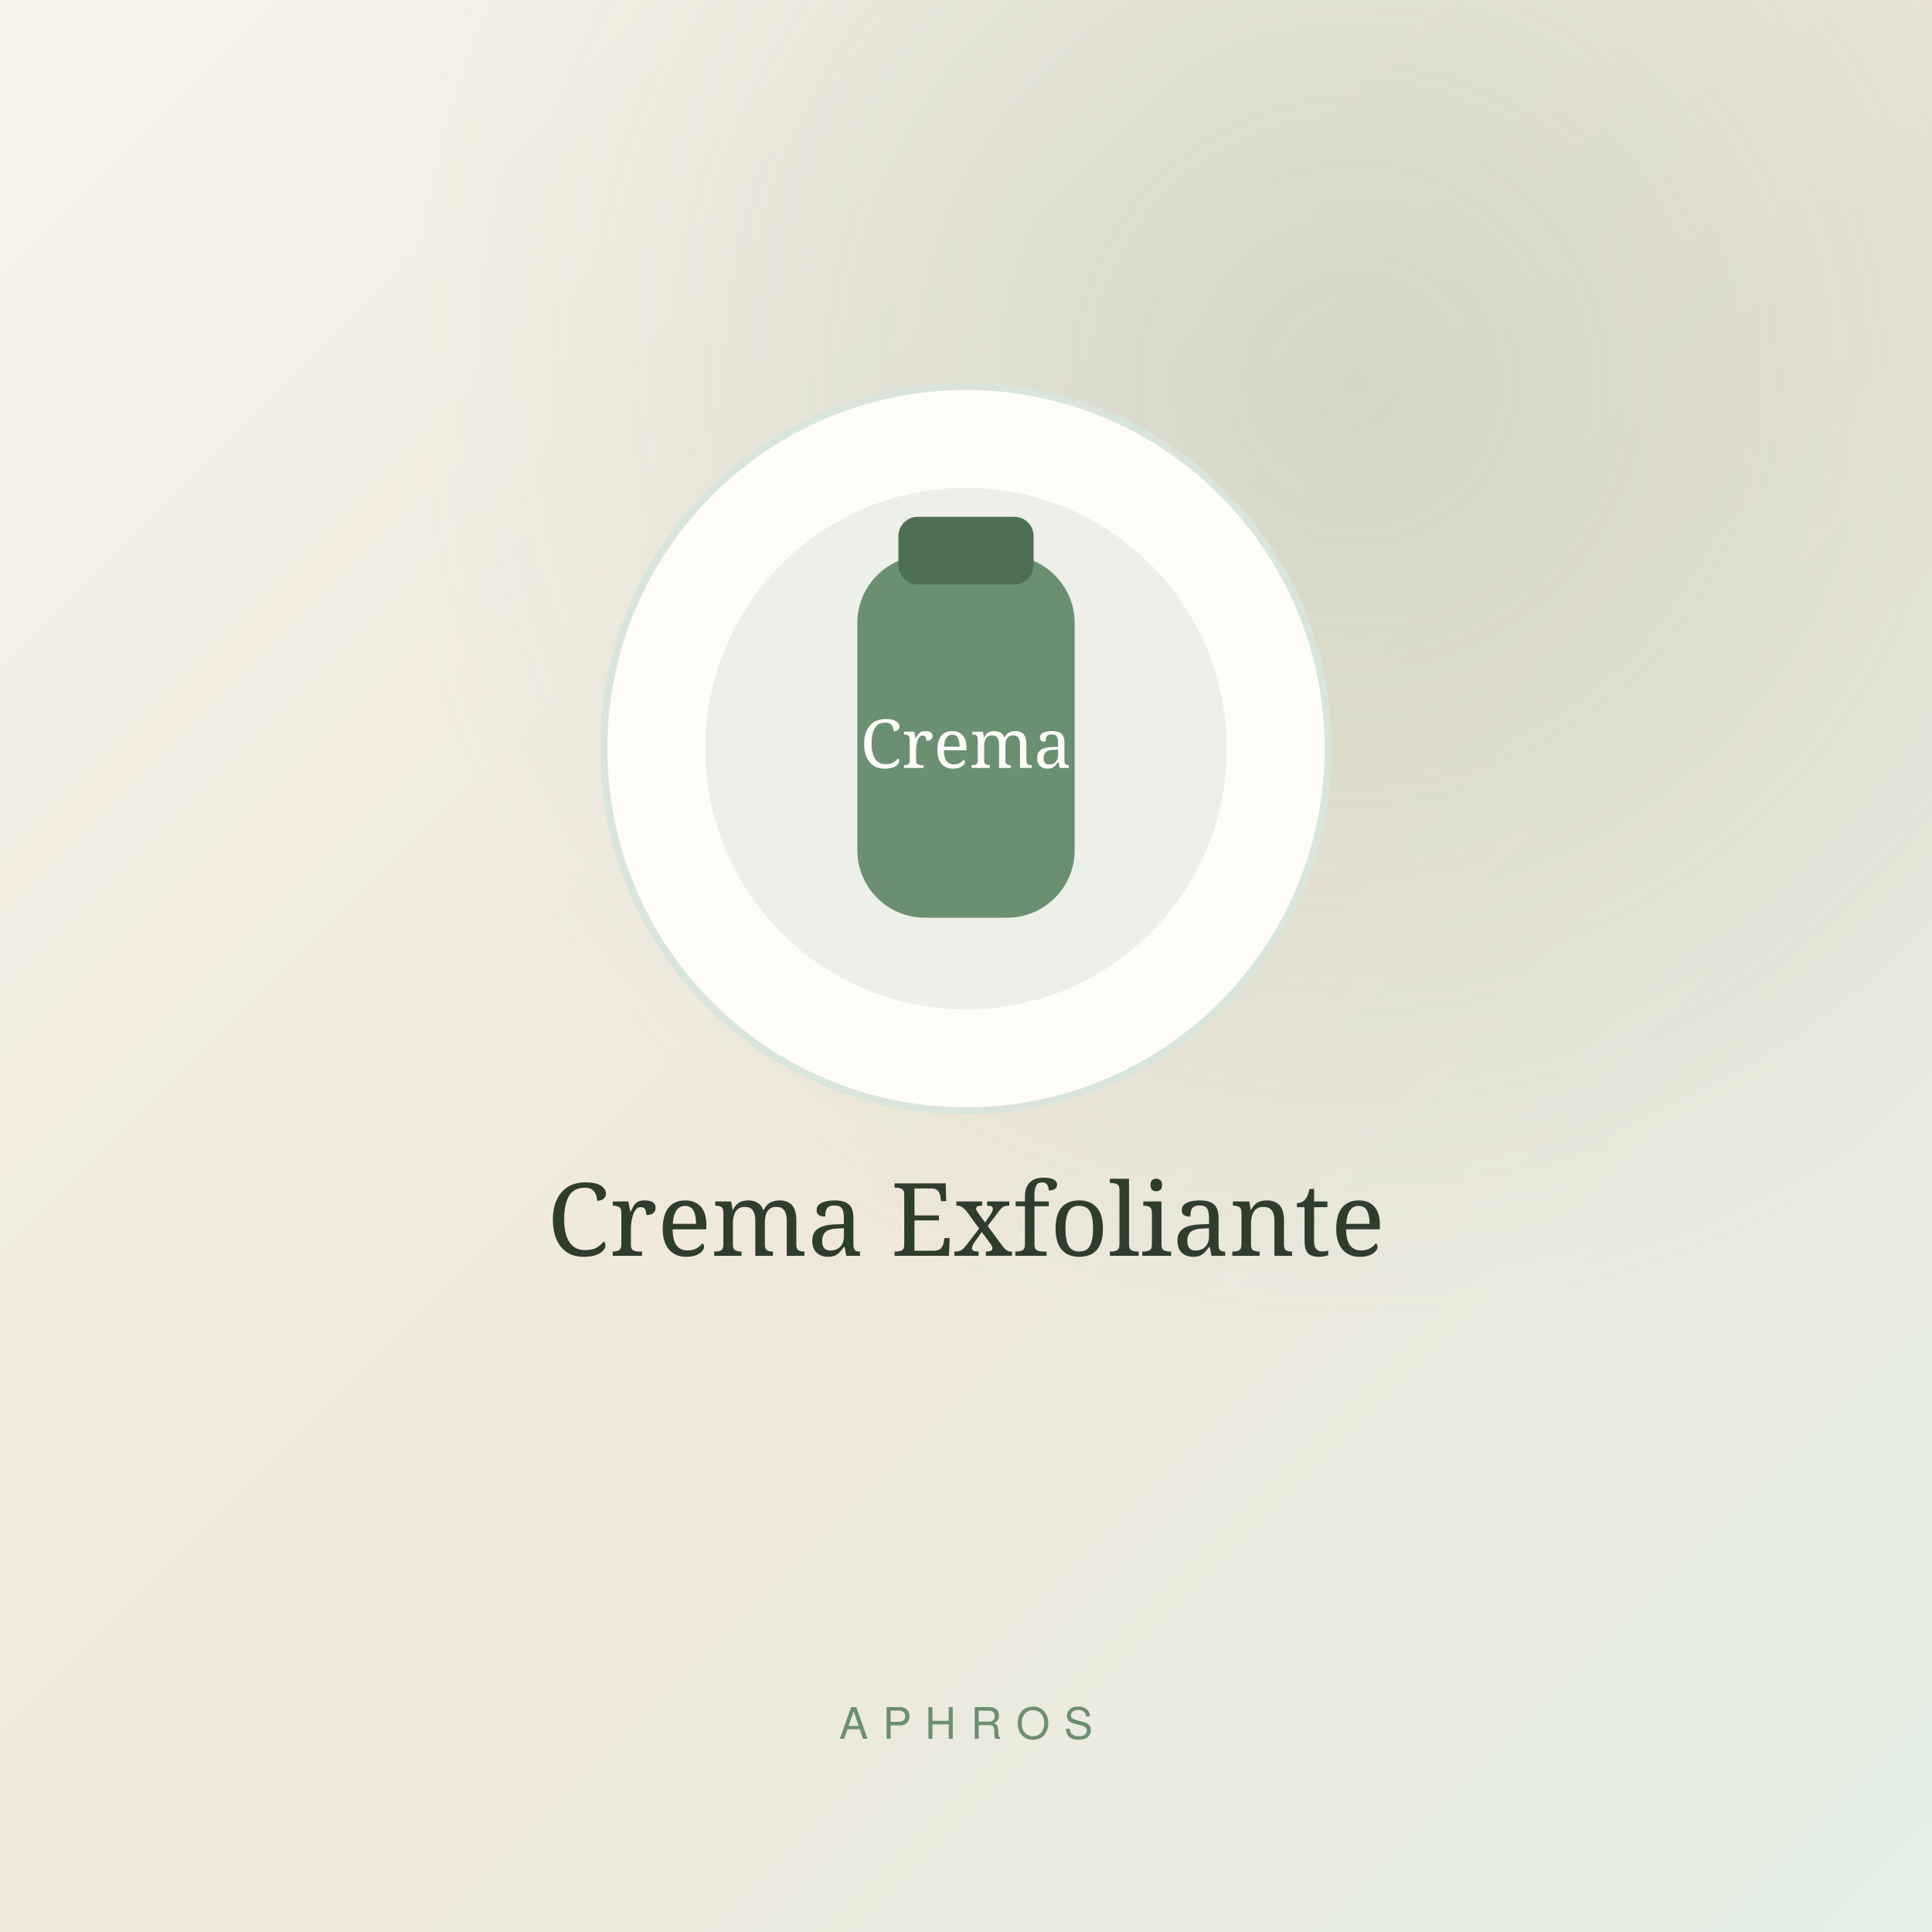
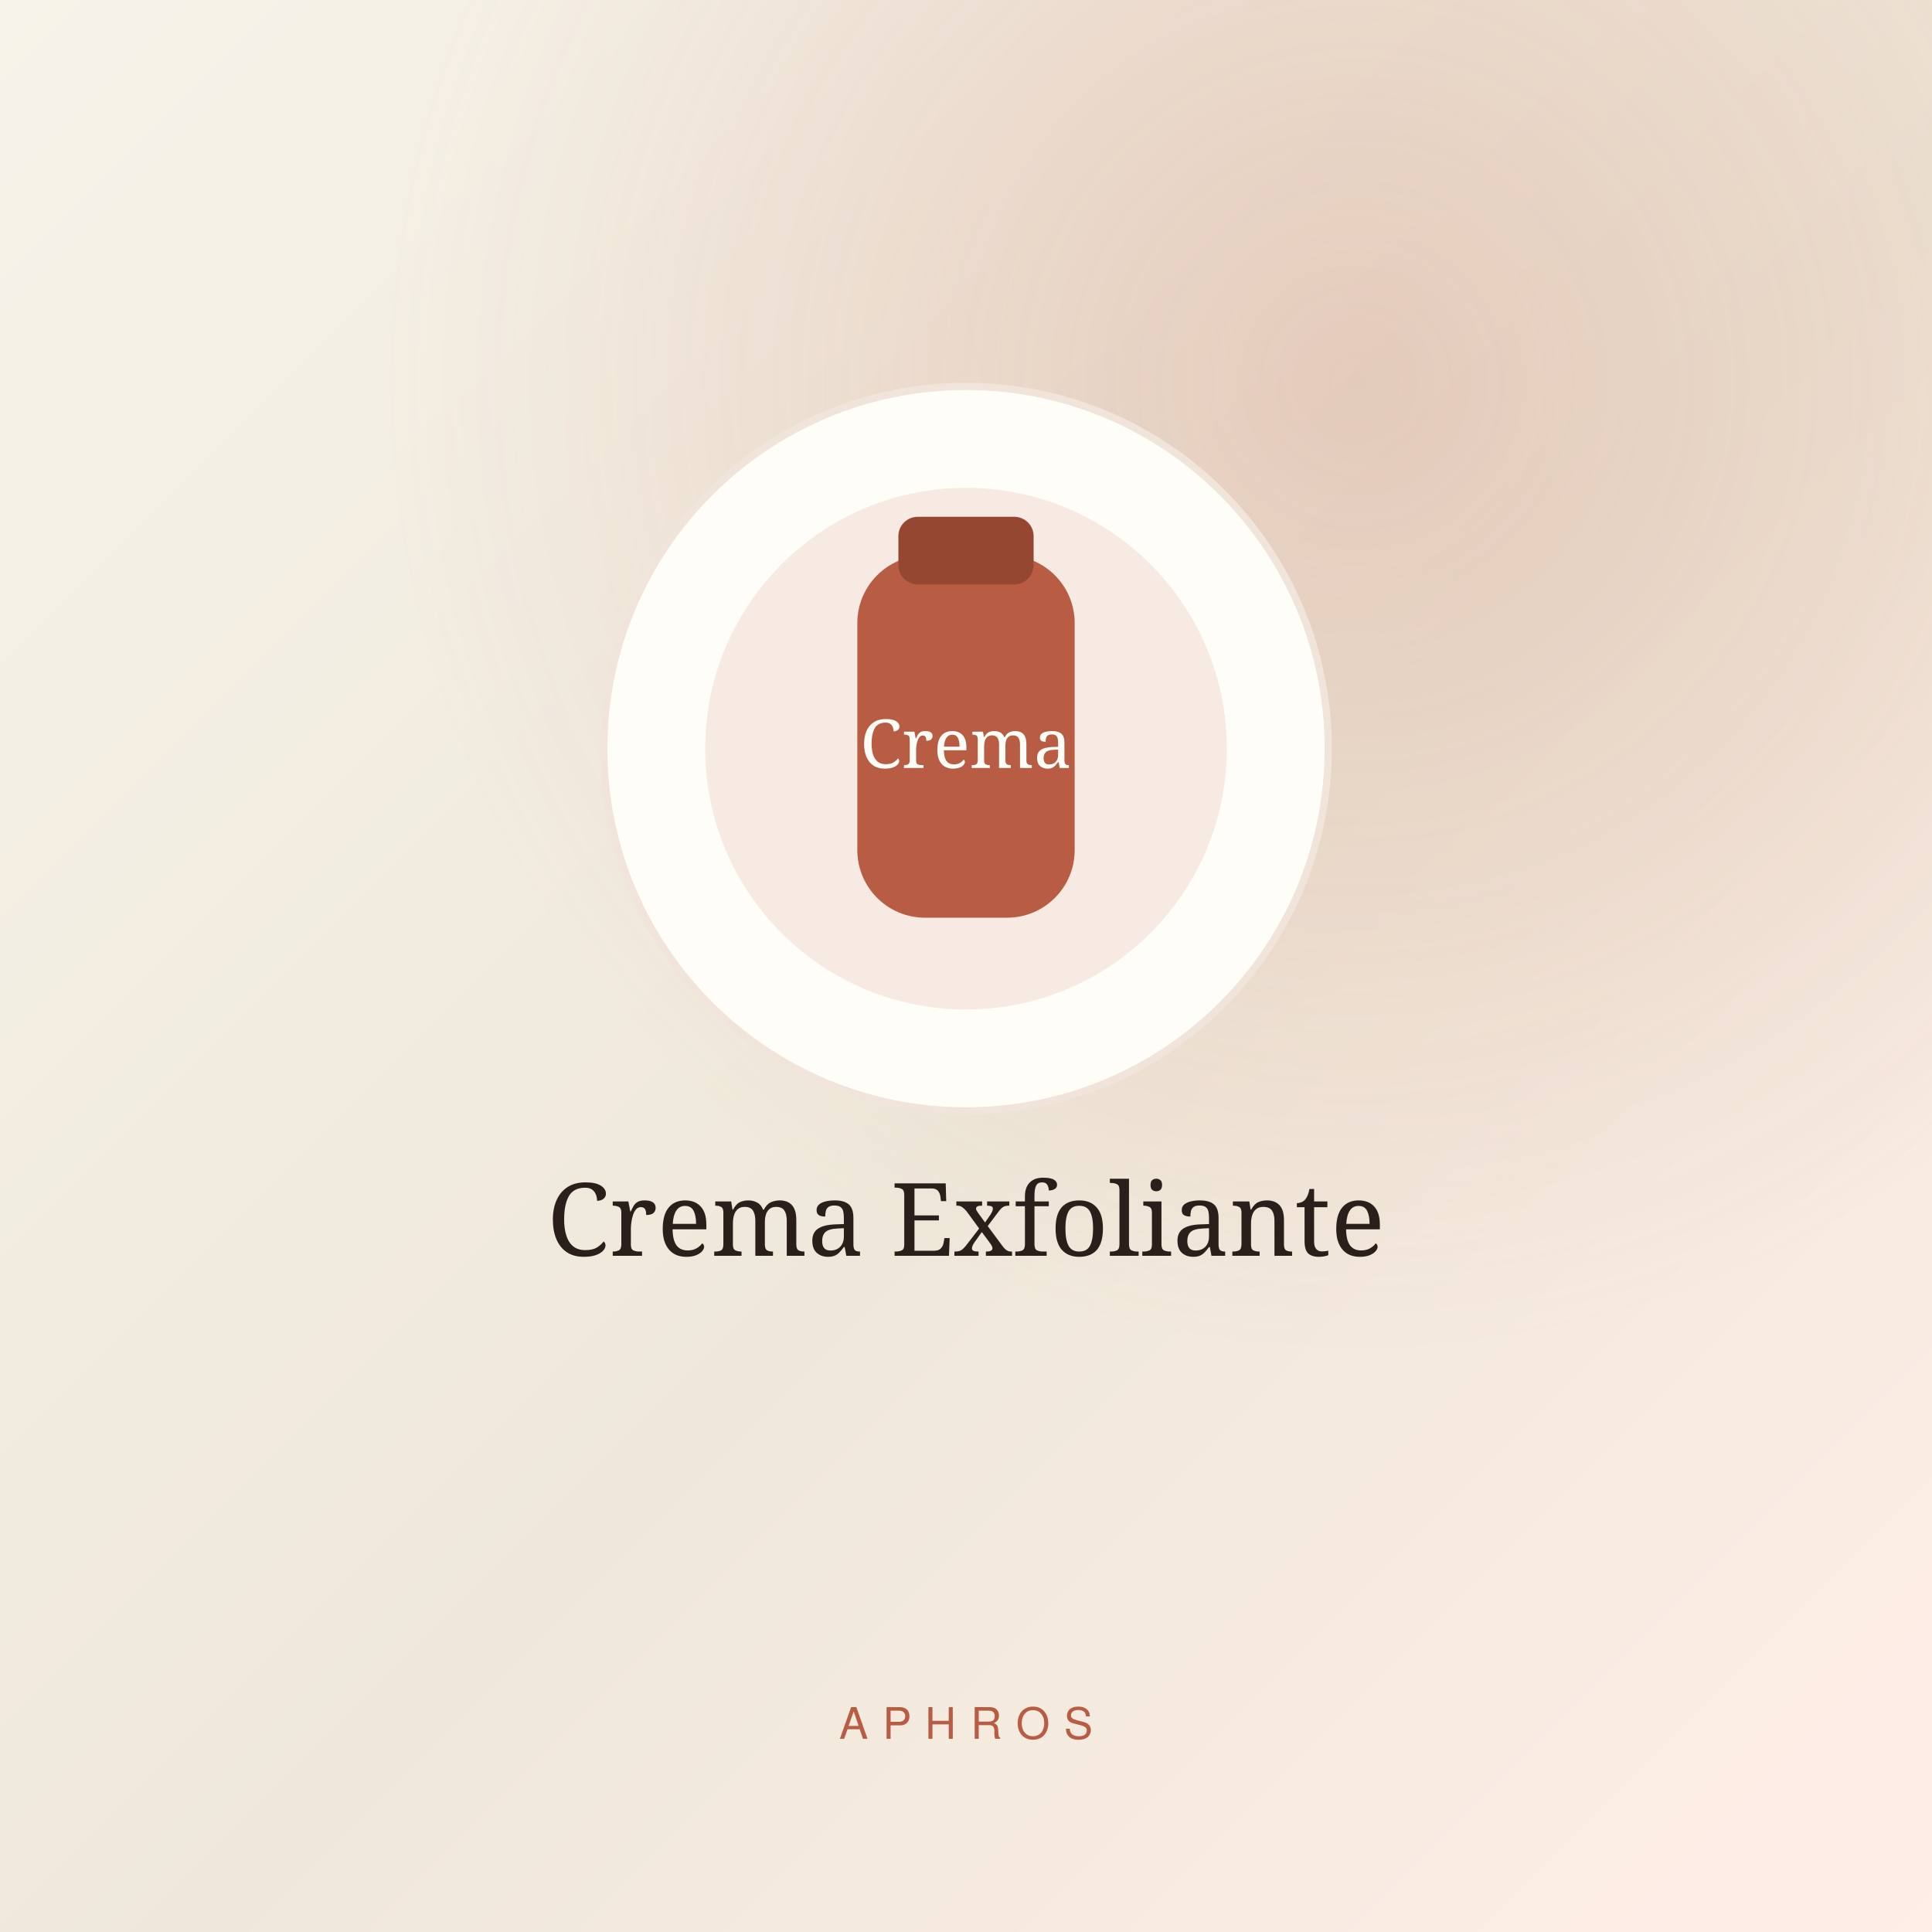
<svg xmlns="http://www.w3.org/2000/svg" width="800" height="800" viewBox="0 0 800 800" role="img" aria-label="Crema Exfoliante">
  <defs>
    <linearGradient id="bg" x1="0" y1="0" x2="1" y2="1">
      <stop offset="0%" stop-color="#f7f3ea" />
      <stop offset="55%" stop-color="#efe8da" />
-       <stop offset="100%" stop-color="#e4efe6" />
+       <stop offset="100%" stop-color="#ffede7" />
    </linearGradient>
    <radialGradient id="glow" cx="70%" cy="20%" r="50%">
-       <stop offset="0%" stop-color="#6b8f71" stop-opacity="0.22" />
-       <stop offset="100%" stop-color="#6b8f71" stop-opacity="0" />
+       <stop offset="0%" stop-color="#b85d43" stop-opacity="0.22" />
+       <stop offset="100%" stop-color="#b85d43" stop-opacity="0" />
    </radialGradient>
  </defs>
  <rect width="800" height="800" fill="url(#bg)" />
  <rect width="800" height="800" fill="url(#glow)" />
-   <circle cx="400" cy="310" r="150" fill="#fffdf8" stroke="#d9e5da" stroke-width="3" />
-   <circle cx="400" cy="310" r="108" fill="#6b8f71" fill-opacity="0.12" />
-   <rect x="355" y="230" width="90" height="150" rx="28" fill="#6b8f71" />
-   <rect x="372" y="214" width="56" height="28" rx="8" fill="#4f6f55" />
+   <circle cx="400" cy="310" r="150" fill="#fffdf8" stroke="#f0e4db" stroke-width="3" />
+   <circle cx="400" cy="310" r="108" fill="#b85d43" fill-opacity="0.12" />
+   <rect x="355" y="230" width="90" height="150" rx="28" fill="#b85d43" />
+   <rect x="372" y="214" width="56" height="28" rx="8" fill="#964731" />
  <text x="400" y="318" text-anchor="middle" font-family="Georgia, serif" font-size="28" fill="#fffdf8">Crema</text>
-   <text x="400" y="520" text-anchor="middle" font-family="Georgia, serif" font-size="42" fill="#2f3d2c">Crema Exfoliante</text>
-   <text x="400" y="720" text-anchor="middle" font-family="Helvetica, Arial, sans-serif" font-size="18" letter-spacing="6" fill="#6b8f71">APHROS</text>
+   <text x="400" y="520" text-anchor="middle" font-family="Georgia, serif" font-size="42" fill="#2b1f1c">Crema Exfoliante</text>
+   <text x="400" y="720" text-anchor="middle" font-family="Helvetica, Arial, sans-serif" font-size="18" letter-spacing="6" fill="#b85d43">APHROS</text>
</svg>
